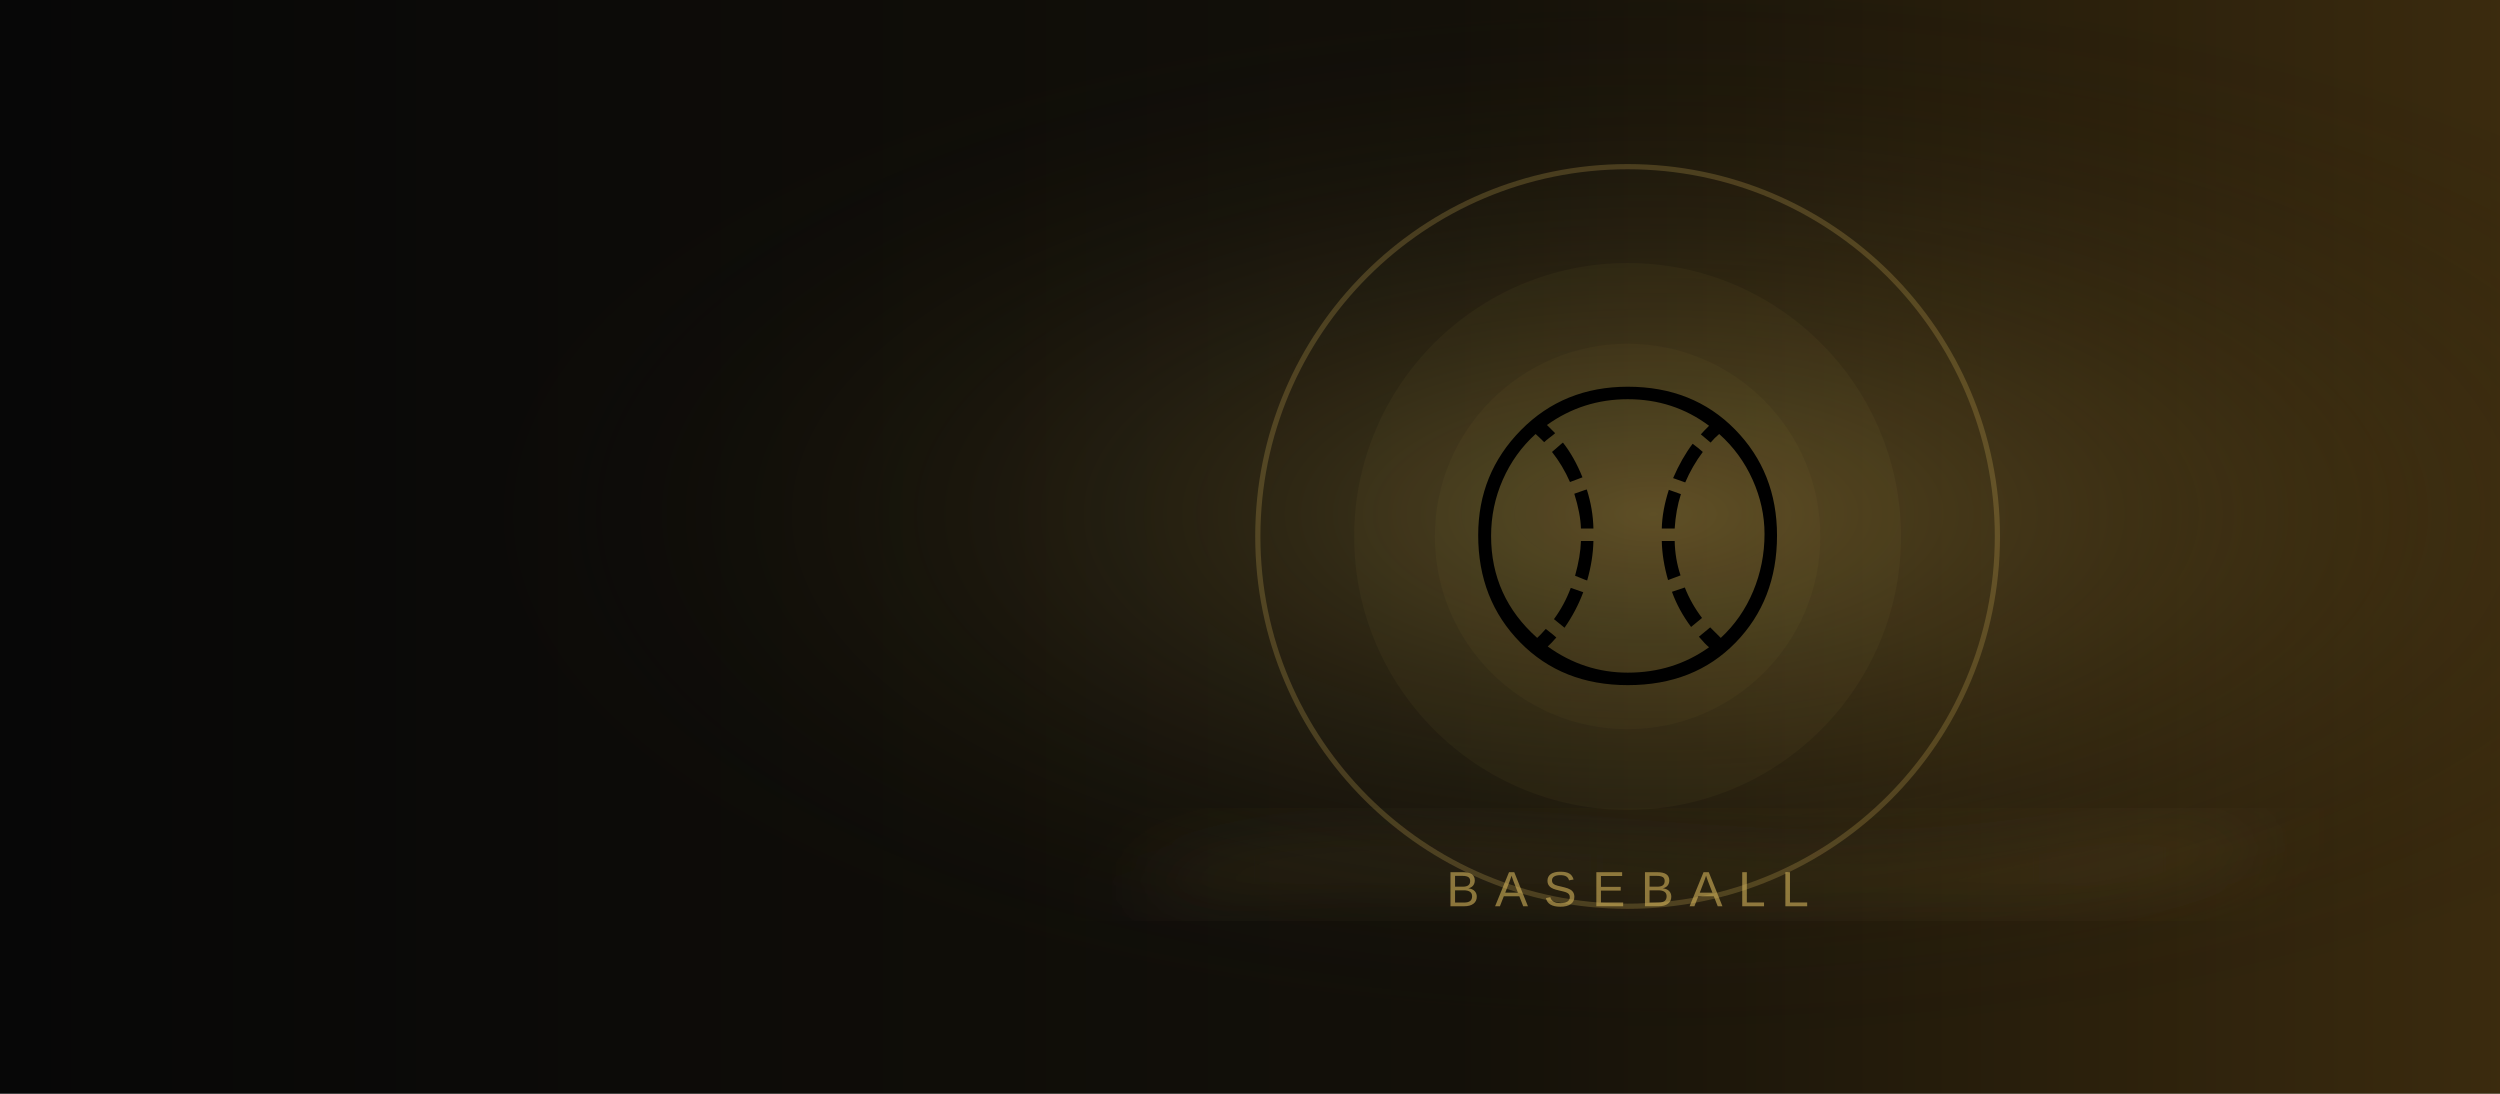
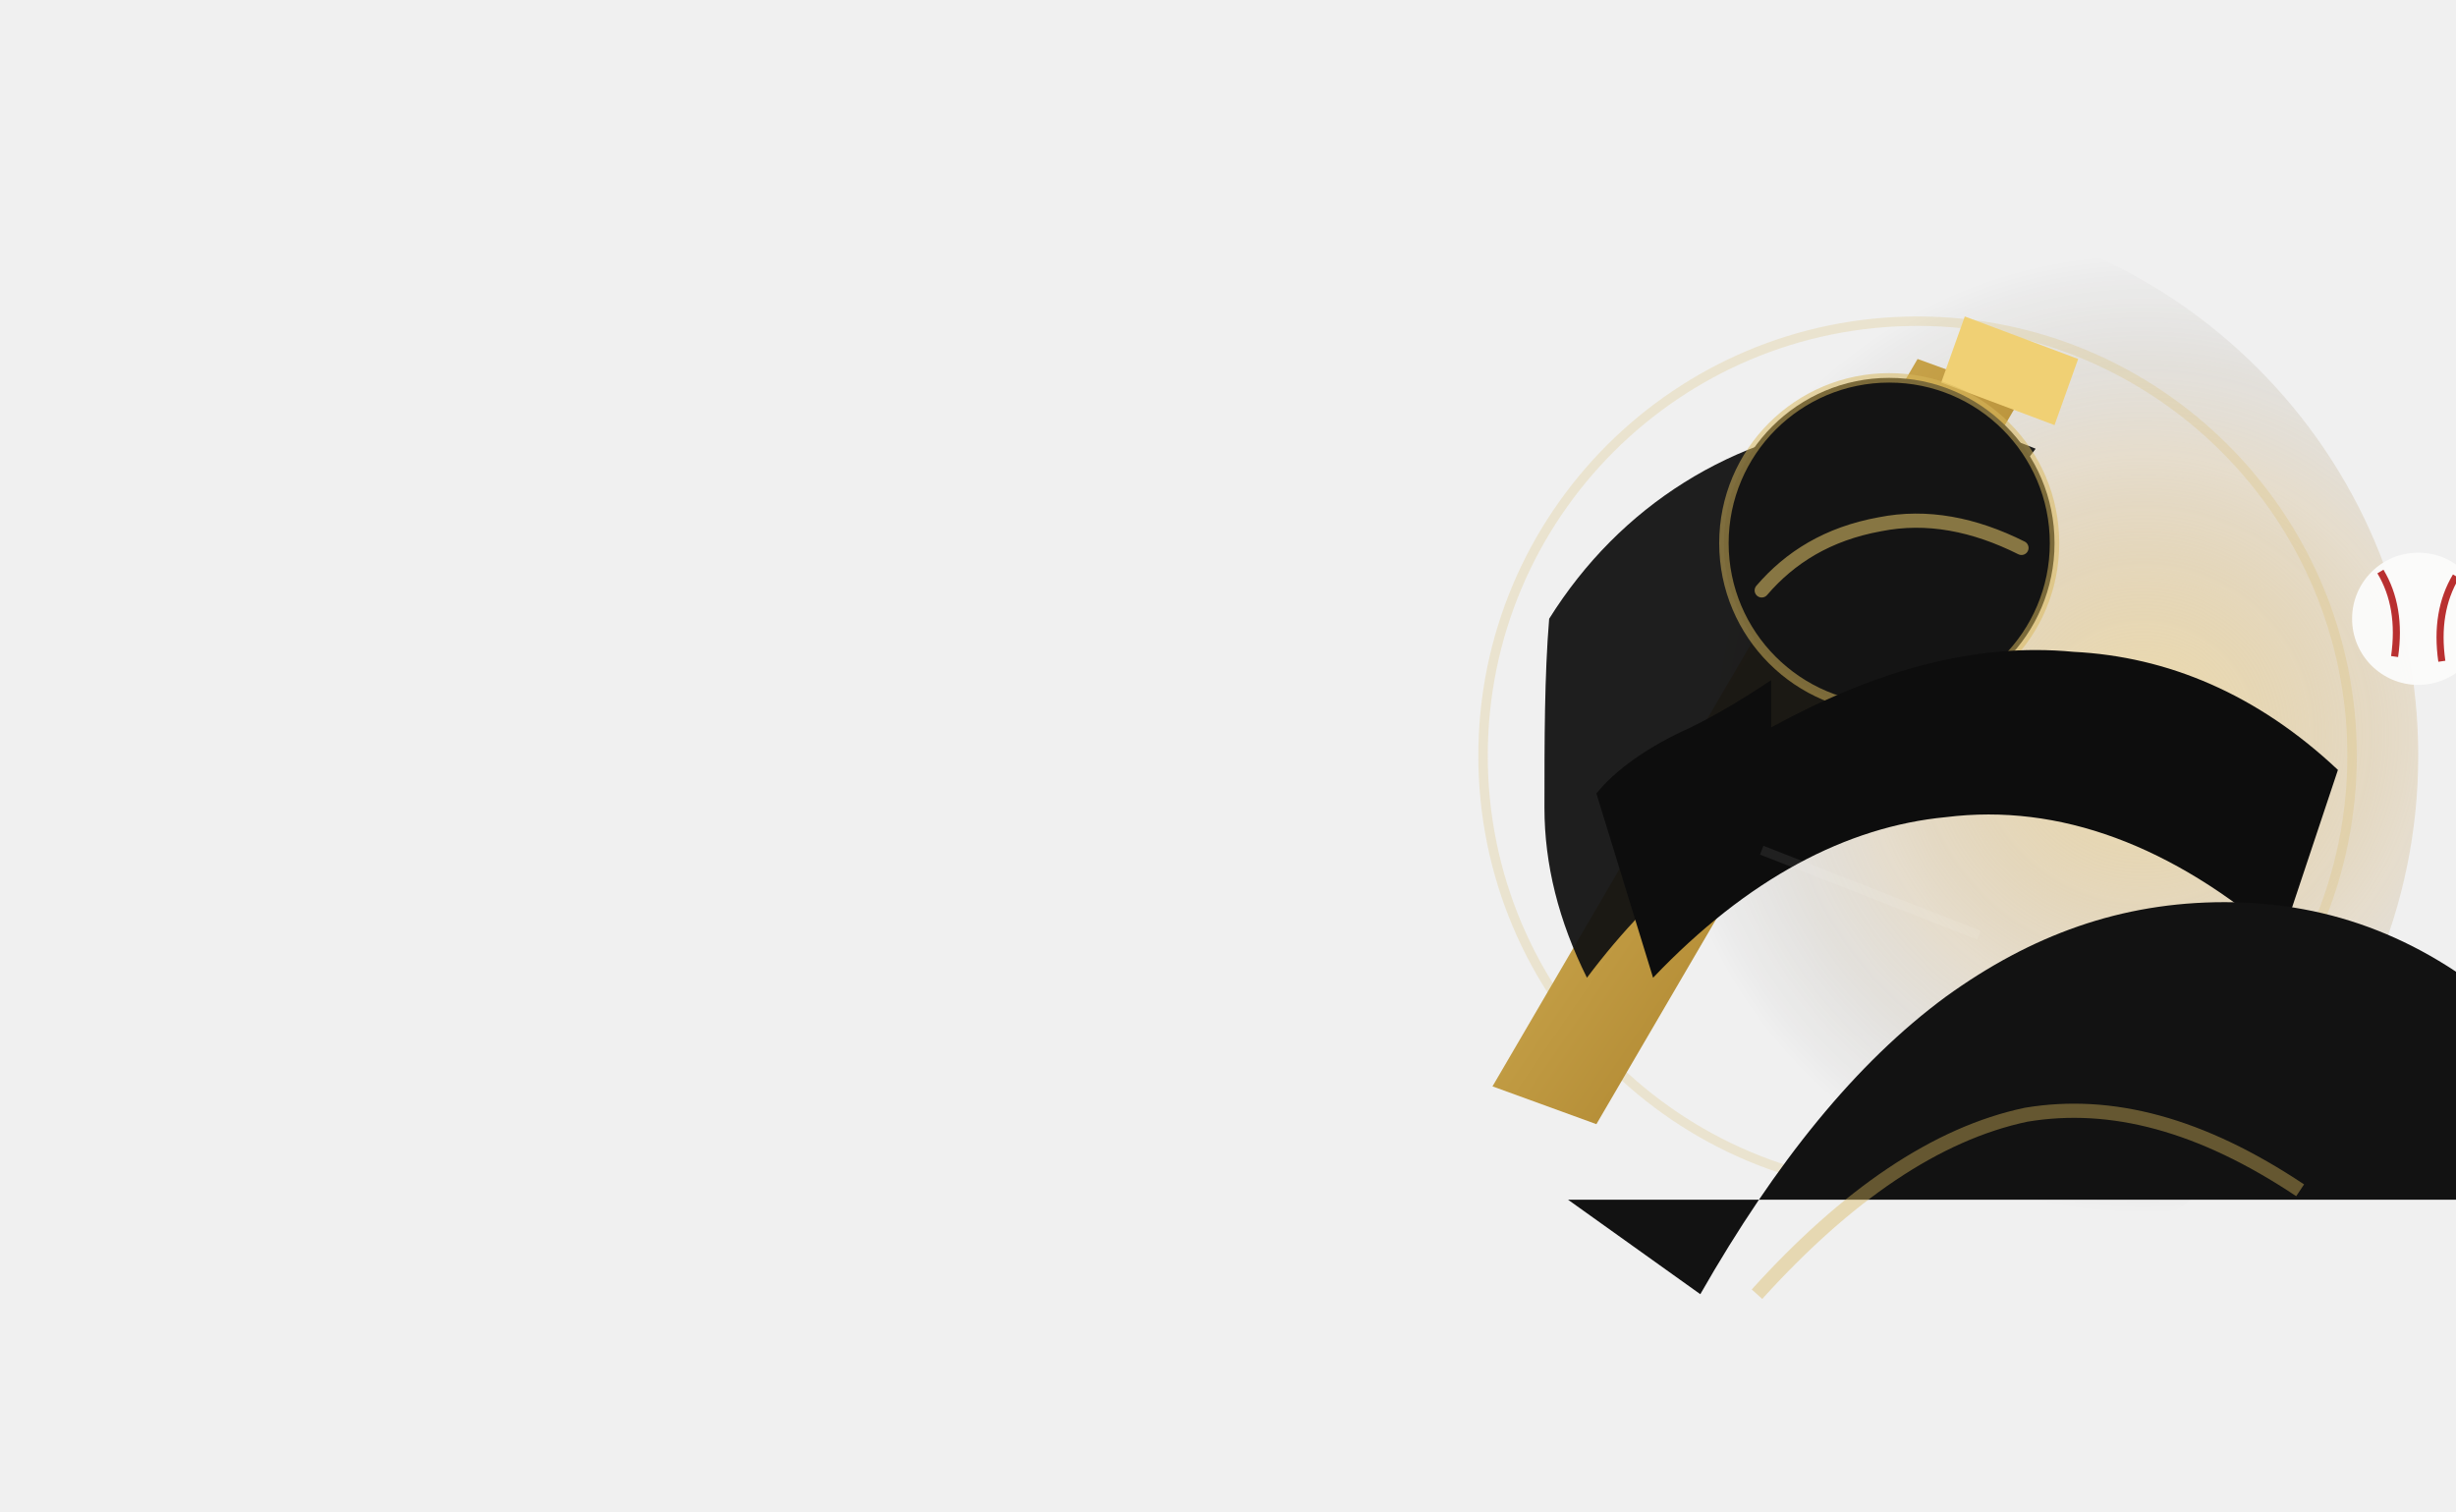
- <svg xmlns="http://www.w3.org/2000/svg" width="960" height="420" viewBox="0 0 960 420">
+ <svg xmlns="http://www.w3.org/2000/svg" viewBox="0 0 520 320">
  <defs>
-     <linearGradient id="g" x1="0" x2="1">
-       <stop stop-color="#070707" />
-       <stop offset=".58" stop-color="#131009" />
-       <stop offset="1" stop-color="#3b2b0e" />
+     <radialGradient id="glow" cx="75%" cy="48%" r="44%">
+       <stop offset="0%" stop-color="#efcb6d" stop-opacity="0.5" />
+       <stop offset="60%" stop-color="#b07b1b" stop-opacity="0.16" />
+       <stop offset="100%" stop-color="#000" stop-opacity="0" />
+     </radialGradient>
+     <linearGradient id="bat" x1="0" y1="0" x2="1" y2="1">
+       <stop offset="0%" stop-color="#e6c66a" />
+       <stop offset="100%" stop-color="#976b17" />
    </linearGradient>
-     <radialGradient id="r" cx="66%" cy="47%">
-       <stop stop-color="#e8c45d" stop-opacity=".28" />
-       <stop offset="1" stop-color="#000" stop-opacity="0" />
-     </radialGradient>
-     <filter id="glow">
-       <feGaussianBlur stdDeviation="16" />
-     </filter>
  </defs>
-   <rect width="960" height="420" fill="url(#g)" />
-   <rect width="960" height="420" fill="url(#r)" />
-   <circle cx="625" cy="206" r="142" fill="none" stroke="#d9b85d" stroke-opacity=".23" stroke-width="2" />
-   <circle cx="625" cy="206" r="105" fill="#d9b85d" fill-opacity=".045" />
-   <circle cx="625" cy="206" r="74" fill="#d9b85d" fill-opacity=".04" />
-   <text x="625" y="255" text-anchor="middle" font-size="150" font-family="Apple Color Emoji,Segoe UI Emoji,Arial,sans-serif">⚾</text>
-   <text x="625" y="348" text-anchor="middle" font-size="19" letter-spacing="6" fill="#d9b85d" fill-opacity=".58" font-family="Arial,sans-serif">BASEBALL</text>
-   <path d="M440 350 C555 300 700 382 865 314" fill="none" stroke="#d9b85d" stroke-opacity=".11" stroke-width="22" filter="url(#glow)" />
+   <circle cx="396" cy="160" r="116" fill="url(#glow)" />
+   <circle cx="406" cy="160" r="92" fill="none" stroke="#d9b85d" stroke-opacity="0.22" stroke-width="2" />
+   <g transform="translate(230 36)">
+     <path d="M176 40l22 8-90 154-22-8z" fill="url(#bat)" />
+     <path d="M186 31l24 9-5 14-24-9z" fill="#f0d074" />
+     <path d="M98 95c15-24 39-39 67-42 12-1 24 1 36 6-7 9-12 20-13 34-1 11 1 22 7 34-14-2-27 0-39 4-18 7-35 20-50 40-6-12-9-24-9-36 0-14 0-28 1-40z" fill="#111" opacity="0.94" />
+     <circle cx="170" cy="79" r="35" fill="#141414" stroke="#d9b85d" stroke-opacity="0.52" stroke-width="2" />
+     <path d="M143 89c6-7 14-12 25-14 10-2 20 0 30 5" fill="none" stroke="#e6c66a" stroke-width="3" stroke-linecap="round" opacity="0.55" />
+     <path d="M145 118c22-12 43-18 64-16 20 1 39 9 56 25l-12 36c-23-20-47-29-71-26-21 2-42 13-62 34l-12-39c4-5 11-10 20-14 6-3 11-6 17-10z" fill="#0d0d0d" />
+     <path d="M130 238c16-28 33-49 52-63 18-13 37-20 59-20 23 0 43 8 61 24l12 39H102z" fill="#121212" />
+     <path d="M142 238c19-21 38-34 57-38 18-3 37 2 58 16" fill="none" stroke="#d9b85d" stroke-opacity="0.42" stroke-width="3" />
+     <circle cx="282" cy="95" r="14" fill="#fbfbfa" opacity="0.98" />
+     <path d="M274 85c3 5 4 11 3 18" fill="none" stroke="#b93030" stroke-width="1.5" />
+     <path d="M290 86c-3 5-4 11-3 18" fill="none" stroke="#b93030" stroke-width="1.5" />
+     <path d="M143 144l46 18" stroke="#ffffff" stroke-opacity="0.08" stroke-width="2" />
+   </g>
</svg>
